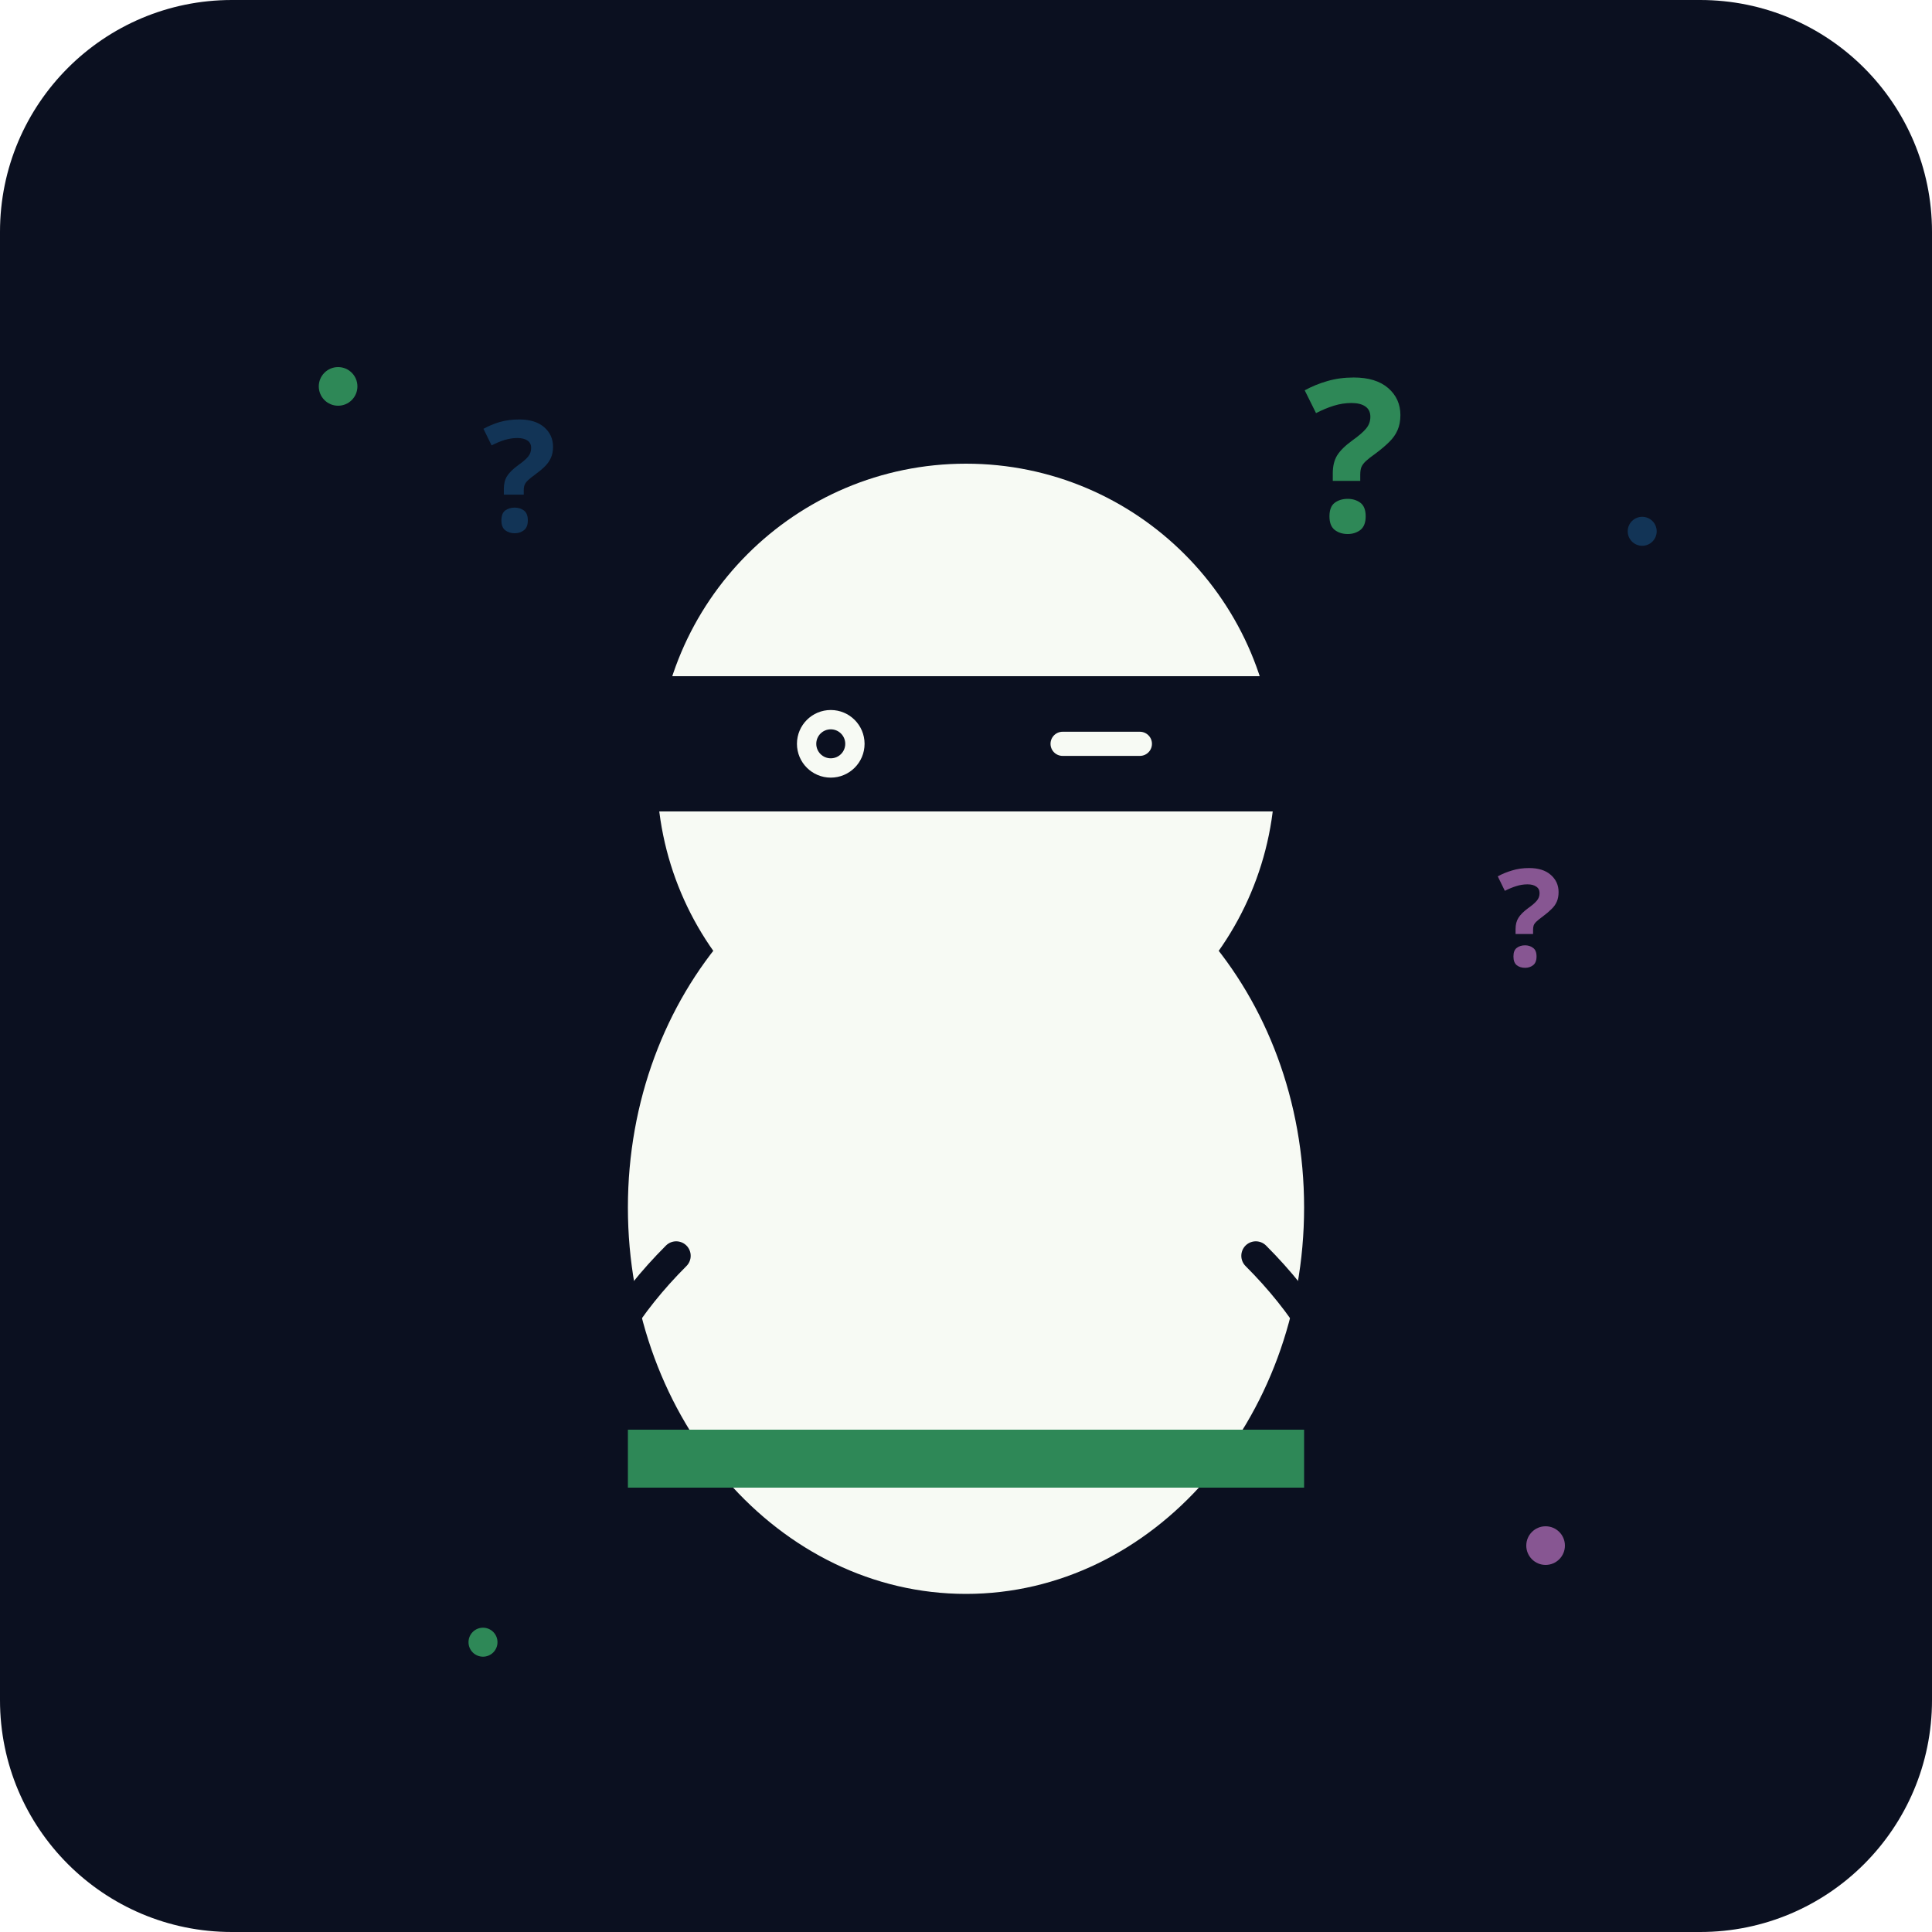
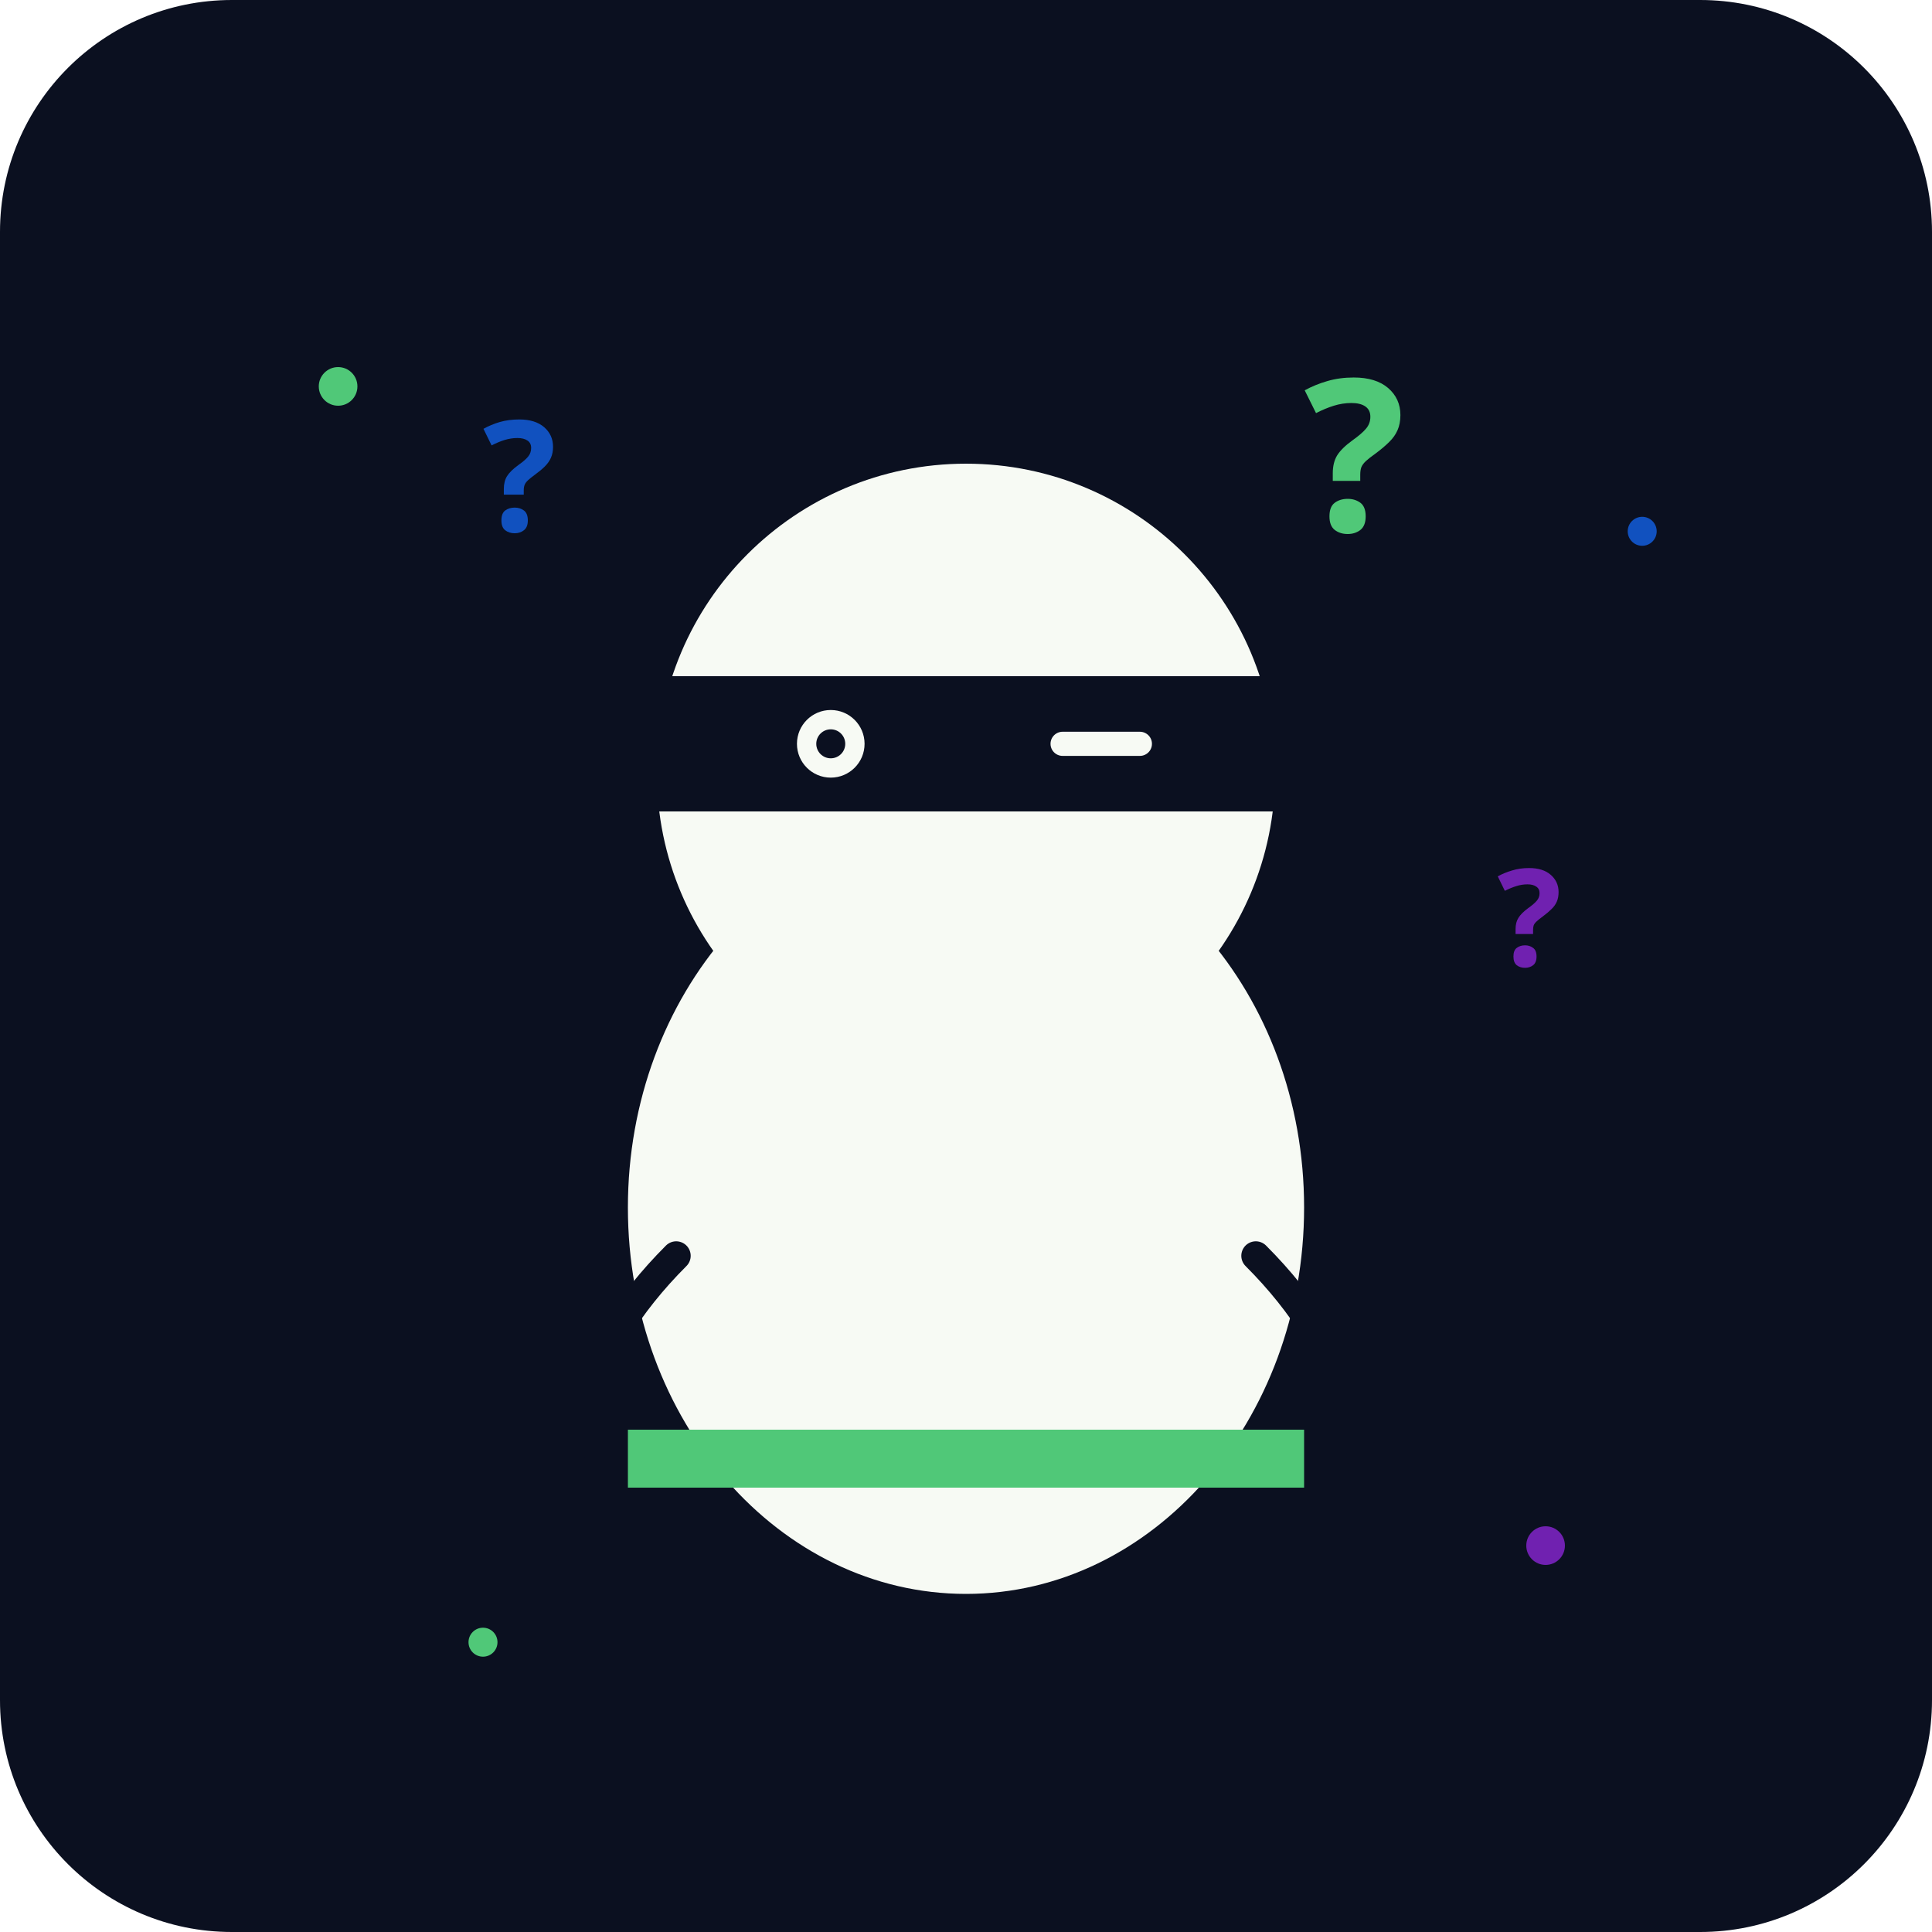
<svg xmlns="http://www.w3.org/2000/svg" viewBox="0 0 200 200" width="200" height="200" role="img" aria-label="Lost ninja illustration">
  <rect width="200" height="200" rx="24" fill="#0B1020" />
-   <circle cx="35" cy="40" r="2" fill="#2E8857" />
-   <circle cx="170" cy="55" r="1.5" fill="#123456" />
-   <circle cx="160" cy="160" r="2" fill="#875692" />
-   <circle cx="50" cy="170" r="1.5" fill="#2E8857" />
+   <circle cx="35" cy="40" r="2" fill="#50c878" />
+   <circle cx="170" cy="55" r="1.5" fill="#1151bf" />
+   <circle cx="160" cy="160" r="2" fill="#7021b0" />
+   <circle cx="50" cy="170" r="1.5" fill="#50c878" />
  <ellipse cx="100" cy="125" rx="35" ry="40" fill="#F7FAF4" />
  <circle cx="100" cy="80" r="32" fill="#F7FAF4" />
  <rect x="68" y="70" width="64" height="14" fill="#0B1020" />
  <circle cx="86" cy="77" r="3.5" fill="#F7FAF4" />
  <circle cx="86" cy="77" r="1.5" fill="#0B1020" />
  <line x1="110" y1="77" x2="118" y2="77" stroke="#F7FAF4" stroke-width="2.5" stroke-linecap="round" />
  <path d="M 80 65 L 92 62" stroke="#F7FAF4" stroke-width="2" stroke-linecap="round" fill="none" />
-   <text x="135" y="55" font-family="sans-serif" font-size="22" font-weight="bold" fill="#2E8857">?</text>
-   <text x="50" y="55" font-family="sans-serif" font-size="16" font-weight="bold" fill="#123456">?</text>
-   <text x="155" y="100" font-family="sans-serif" font-size="14" font-weight="bold" fill="#875692">?</text>
+   <text x="135" y="55" font-family="sans-serif" font-size="22" font-weight="bold" fill="#50c878">?</text>
+   <text x="50" y="55" font-family="sans-serif" font-size="16" font-weight="bold" fill="#1151bf">?</text>
+   <text x="155" y="100" font-family="sans-serif" font-size="14" font-weight="bold" fill="#7021b0">?</text>
  <path d="M 70 130 Q 55 145 60 165" stroke="#0B1020" stroke-width="3" fill="none" stroke-linecap="round" />
  <path d="M 130 130 Q 145 145 140 165" stroke="#0B1020" stroke-width="3" fill="none" stroke-linecap="round" />
-   <rect x="65" y="148" width="70" height="6" fill="#2E8857" />
+   <rect x="65" y="148" width="70" height="6" fill="#50c878" />
</svg>
